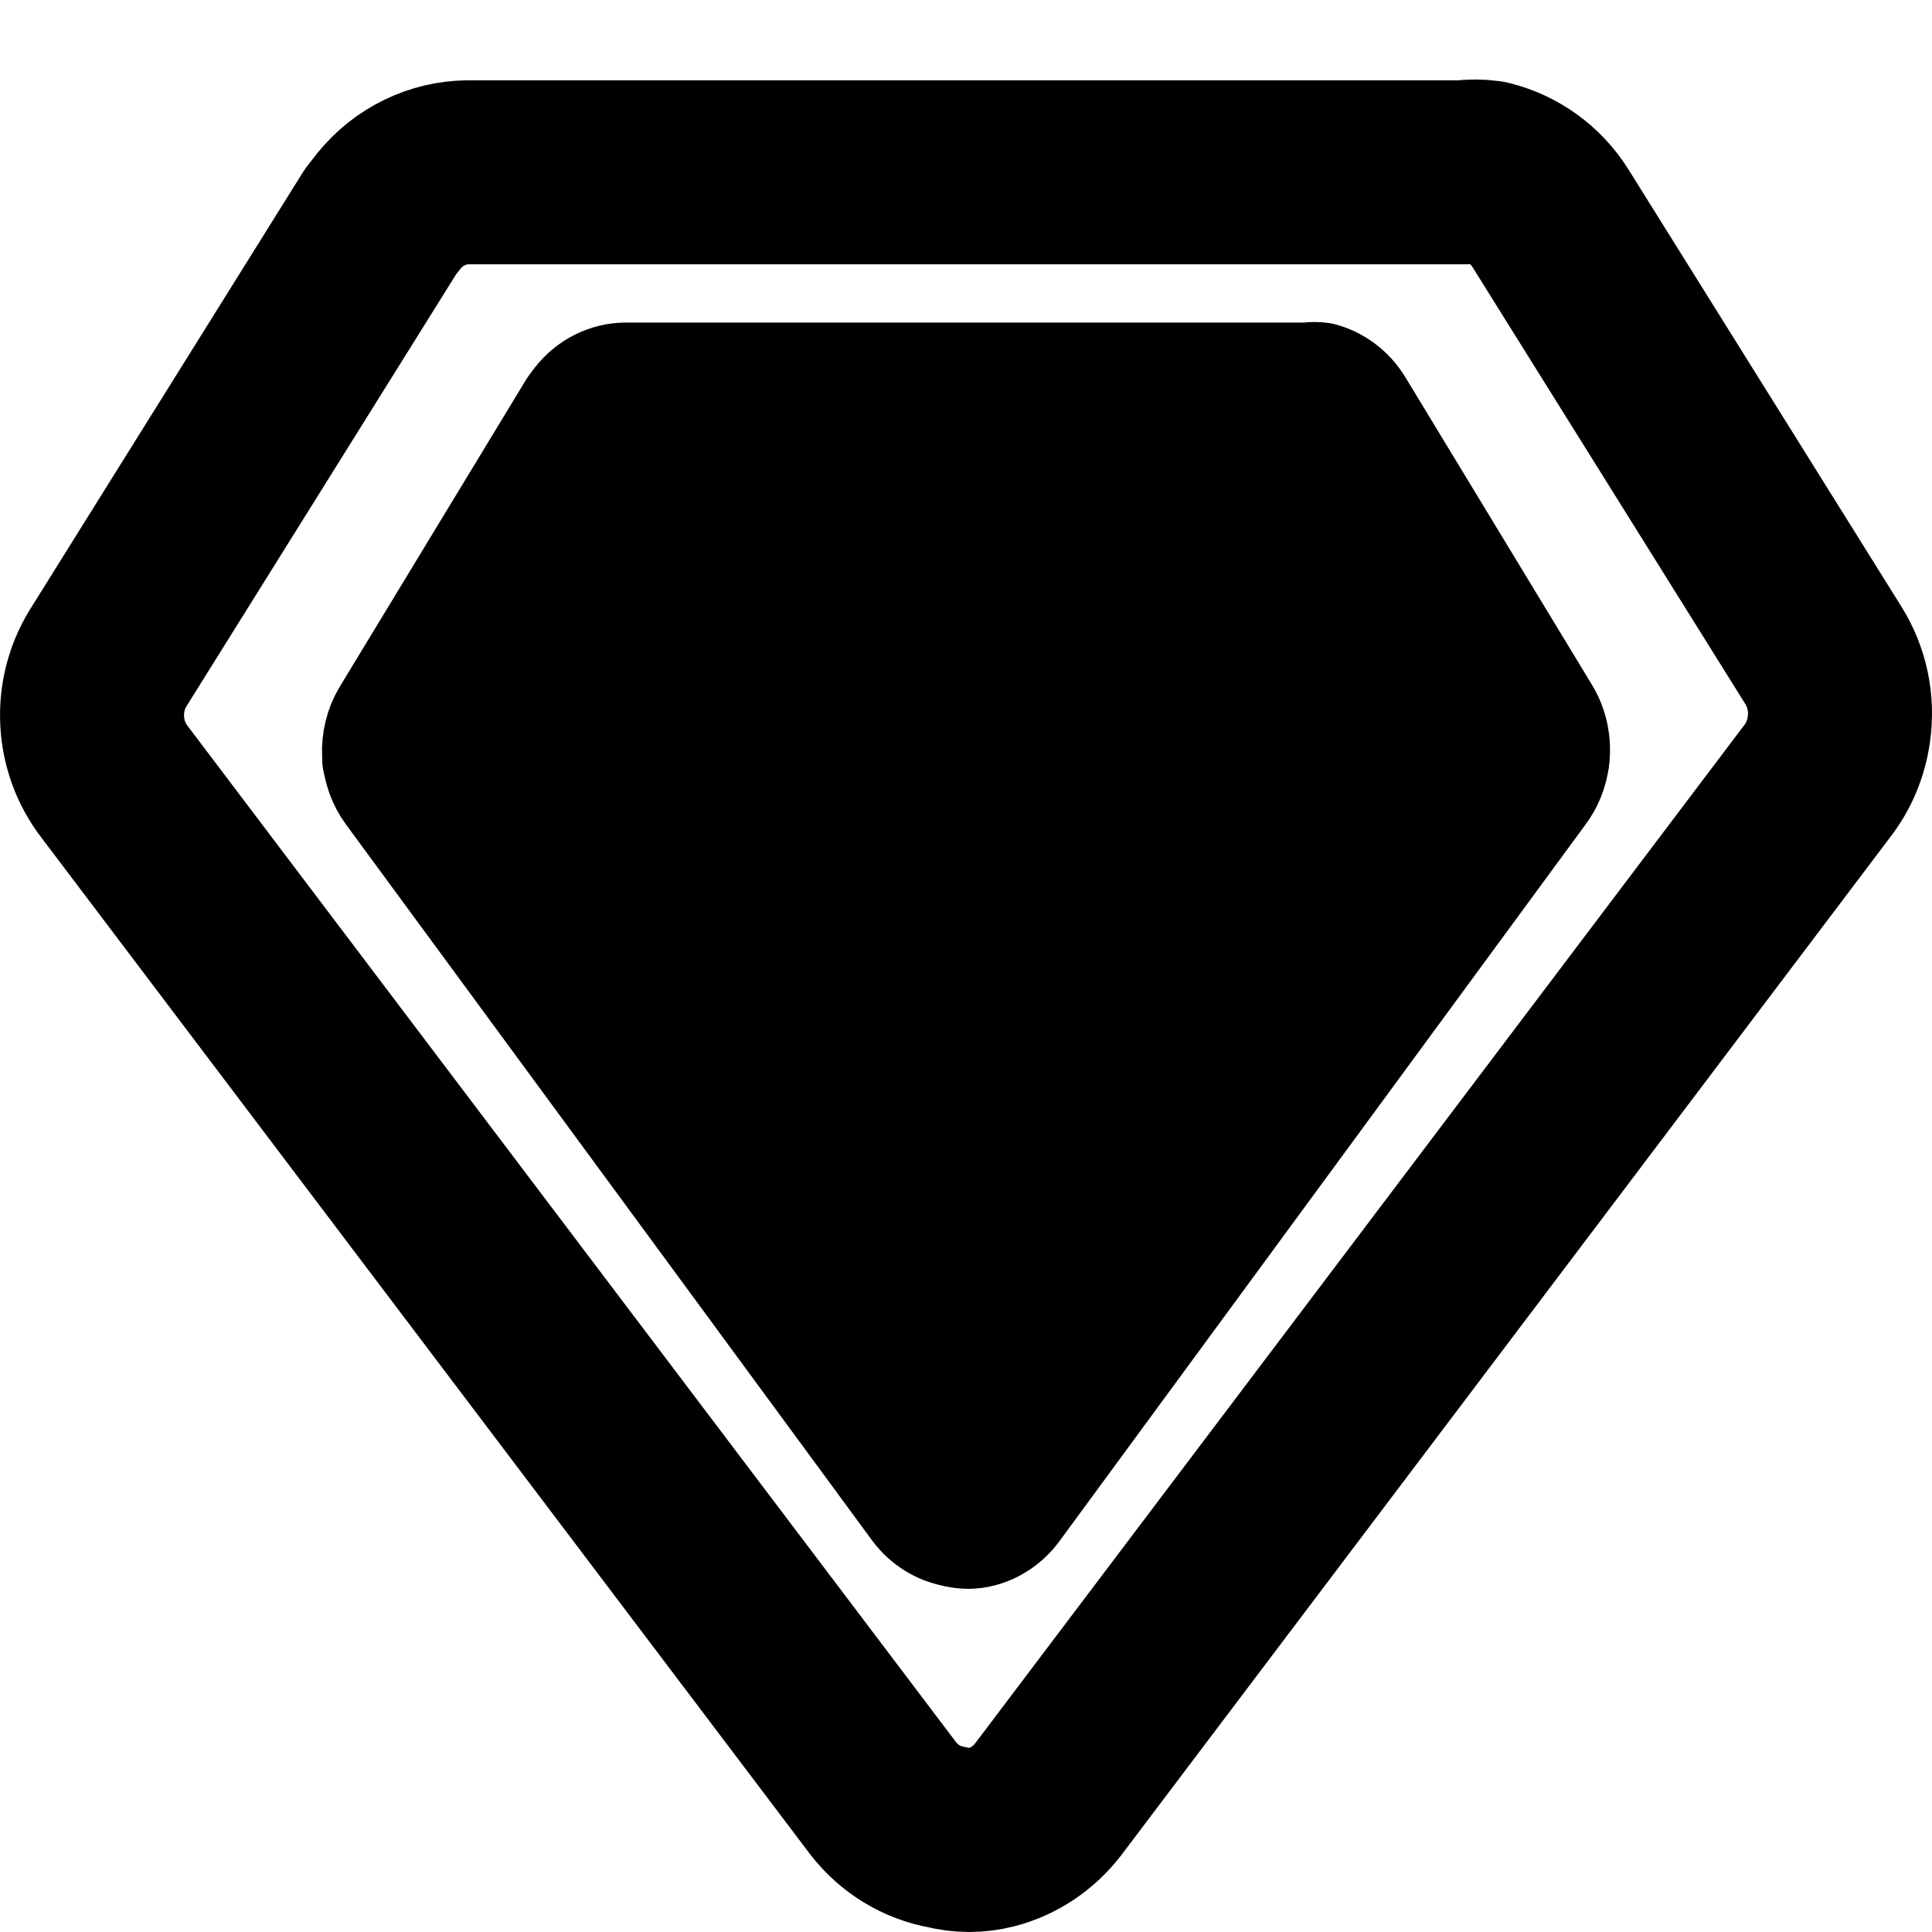
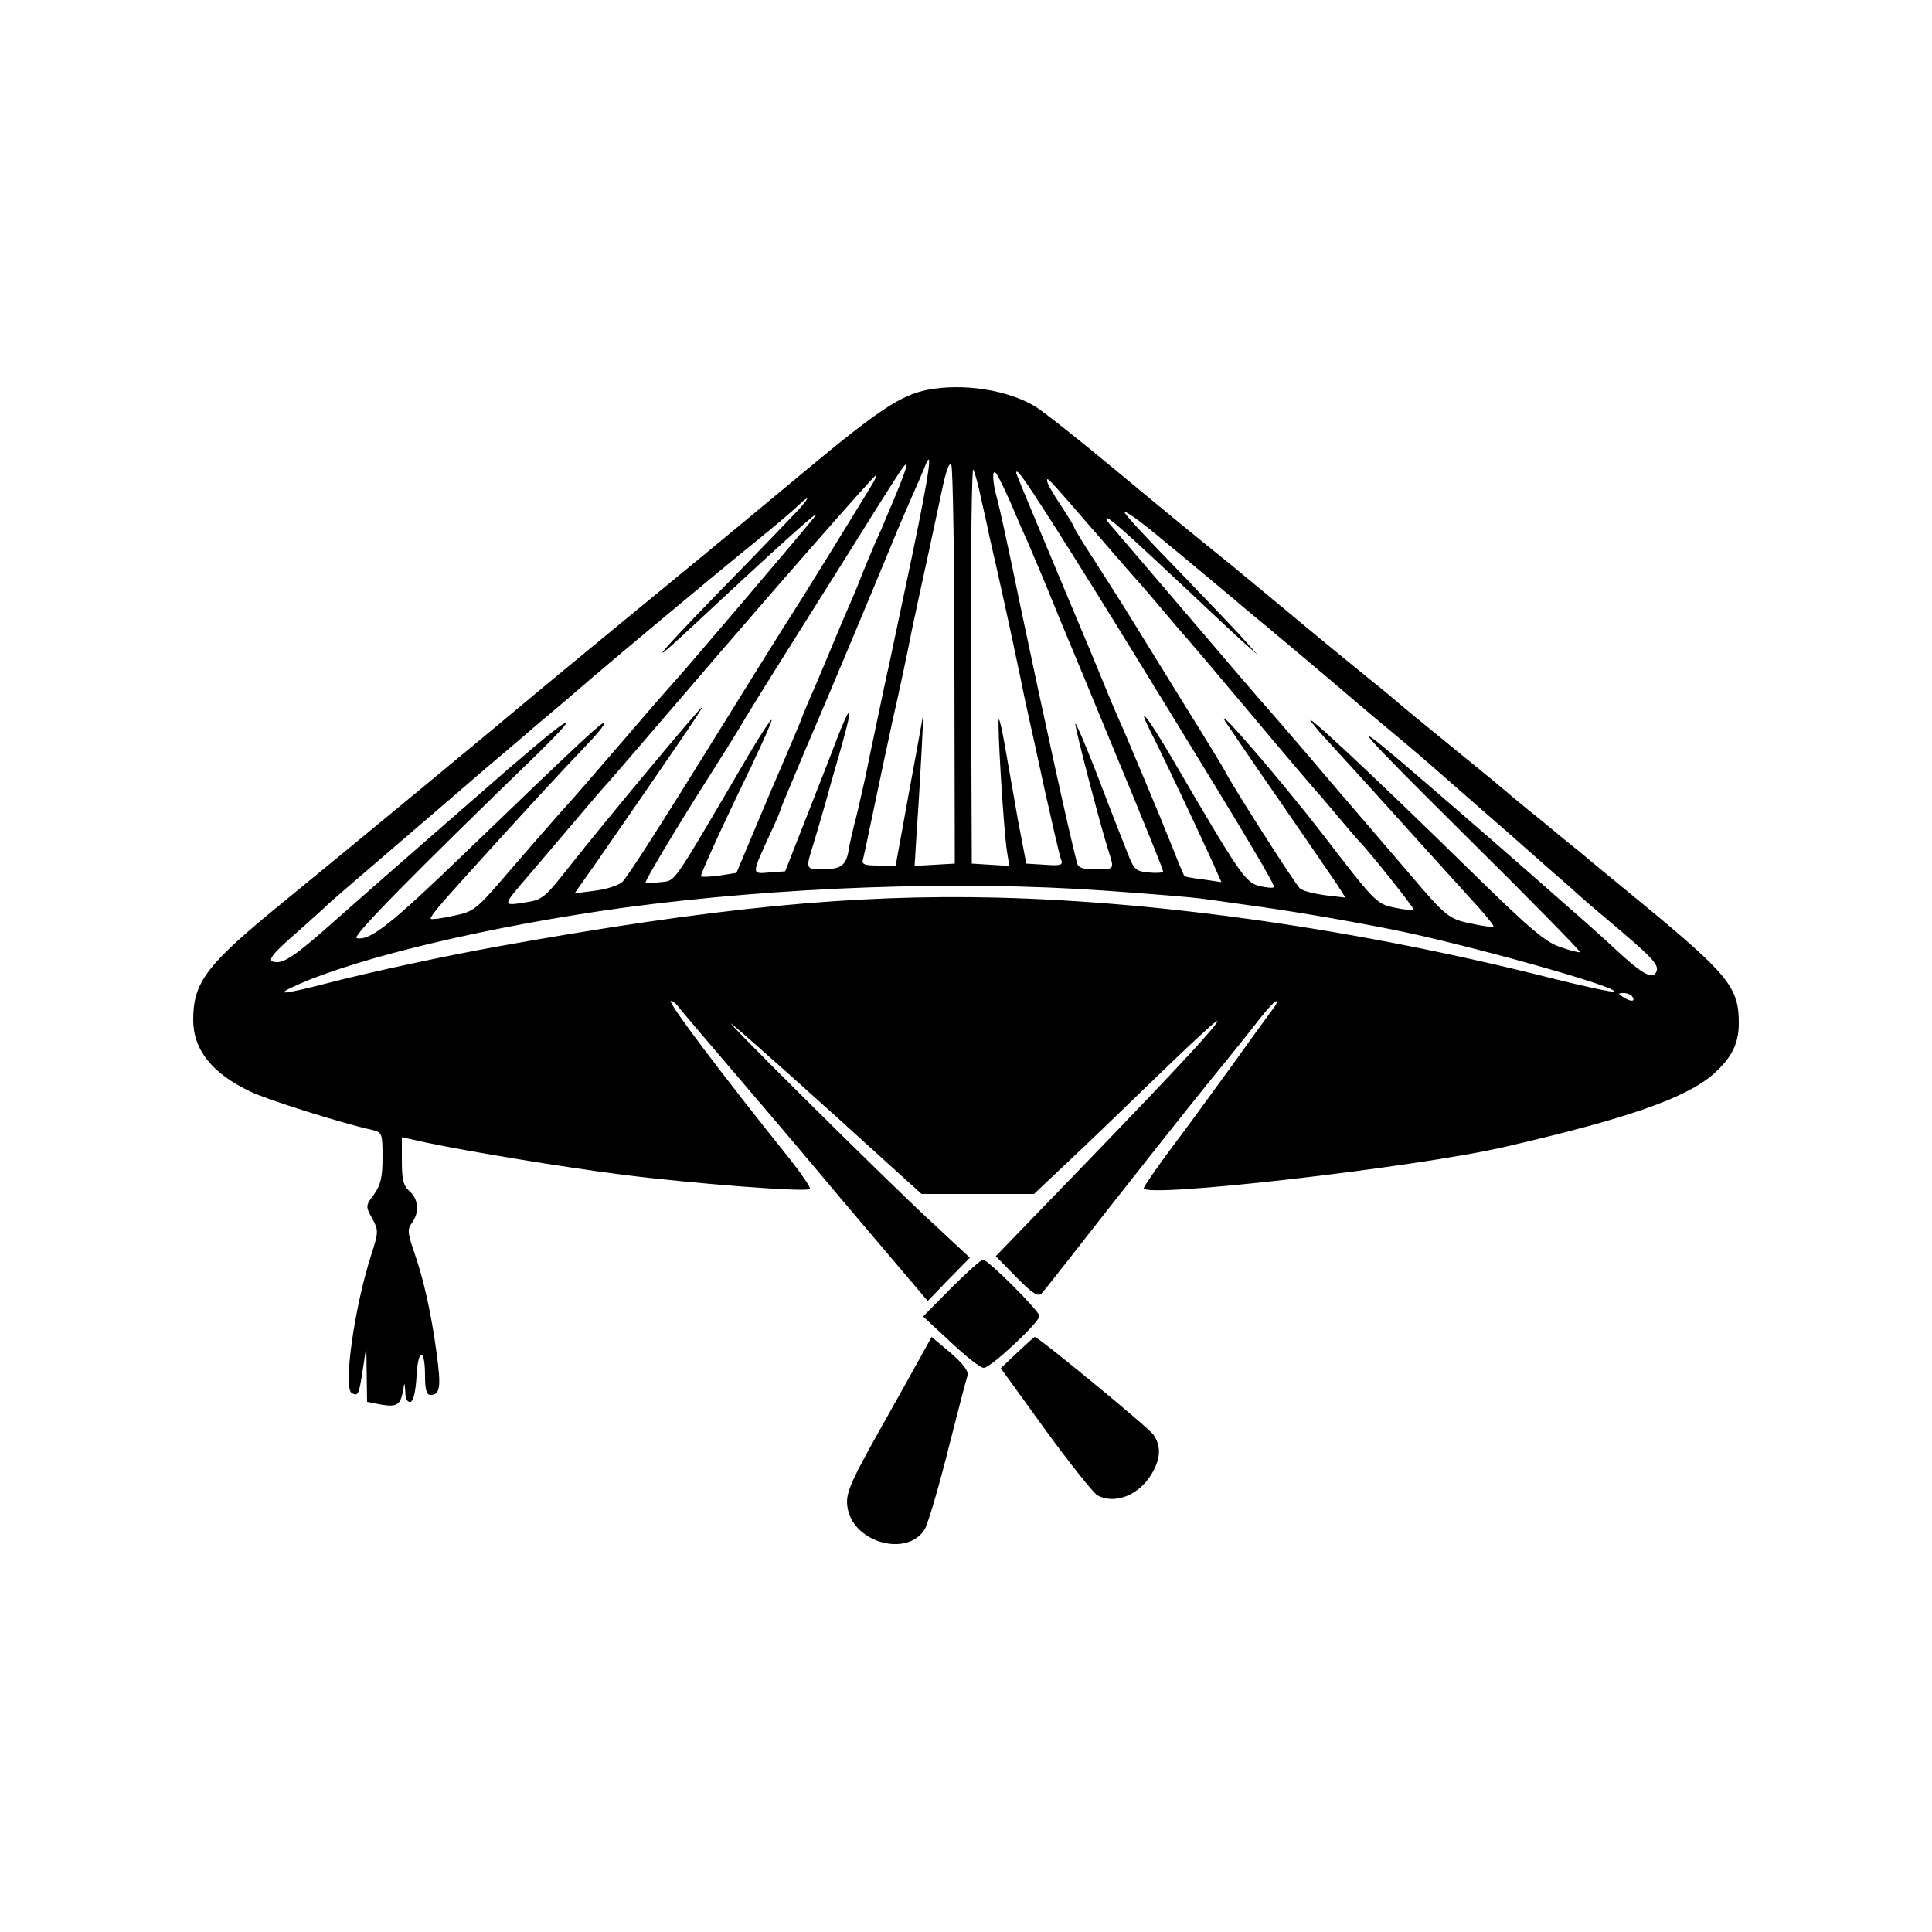
- <svg xmlns="http://www.w3.org/2000/svg" width="21" height="21" viewBox="0 0 21 21" fill="none">
-   <path d="M16.992 8.267C16.973 8.414 16.917 8.553 16.829 8.669L11.109 16.461C11.003 16.602 10.856 16.704 10.69 16.748C10.581 16.777 10.467 16.777 10.358 16.748C10.172 16.714 10.004 16.609 9.886 16.453L4.166 8.669C4.067 8.536 4.01 8.374 4.001 8.205C3.993 8.037 4.034 7.869 4.119 7.726L6.147 4.384L6.208 4.302C6.28 4.21 6.37 4.136 6.472 4.085C6.574 4.034 6.685 4.007 6.797 4.006H14.197C14.256 3.998 14.316 3.998 14.375 4.006C14.57 4.055 14.739 4.181 14.848 4.359L16.876 7.702C16.978 7.869 17.019 8.07 16.992 8.267Z" fill="black" stroke="black" stroke-linecap="round" stroke-linejoin="round" />
-   <path d="M12.046 4.031L13.152 8.267L10.69 16.739M10.358 16.748L7.532 8.267L8.949 4.031M4.003 8.267H16.992Z" fill="black" />
-   <path d="M12.046 4.031L13.152 8.267L10.69 16.739M10.358 16.748L7.532 8.267L8.949 4.031M4.003 8.267H16.992" stroke="black" stroke-linecap="round" stroke-linejoin="round" />
-   <path d="M19.988 7.924C19.96 8.133 19.878 8.33 19.75 8.494L11.39 19.562C11.235 19.762 11.021 19.906 10.778 19.969C10.619 20.01 10.452 20.01 10.292 19.969C10.02 19.921 9.775 19.772 9.602 19.55L1.242 8.494C1.098 8.306 1.014 8.076 1.002 7.836C0.989 7.597 1.049 7.359 1.173 7.156L4.137 2.408L4.228 2.292C4.333 2.162 4.464 2.057 4.613 1.985C4.762 1.912 4.924 1.874 5.088 1.873H15.903C15.99 1.861 16.078 1.861 16.164 1.873C16.448 1.942 16.696 2.121 16.854 2.374L19.818 7.121C19.968 7.359 20.028 7.644 19.988 7.924Z" stroke="black" stroke-width="2" stroke-linecap="round" stroke-linejoin="round" />
+ <svg xmlns="http://www.w3.org/2000/svg" version="1.0" width="500pt" height="500pt" viewBox="0 0 500 500" preserveAspectRatio="xMidYMid meet">
+   <g transform="translate(0,500) scale(0.1,-0.1)" fill="#000000" stroke="none">
+     <path d="M2400 3991 c-70 -14 -128 -53 -325 -217 -261 -217 -251 -208 -465 -384 -101 -83 -205 -169 -230 -190 -119 -100 -459 -381 -645 -533 -200 -163 -235 -208 -235 -306 0 -78 49 -139 148 -186 46 -22 234 -81 314 -99 27 -6 28 -9 28 -72 0 -51 -5 -71 -22 -95 -22 -29 -22 -31 -5 -62 17 -31 17 -35 -3 -97 -43 -134 -72 -341 -50 -355 17 -10 19 -4 29 61 l9 59 1 -71 1 -72 36 -7 c41 -7 50 -1 57 35 4 24 4 24 6 -3 0 -18 6 -27 14 -25 7 3 13 28 15 67 4 73 22 74 22 0 0 -36 4 -49 14 -49 25 0 28 19 16 108 -14 103 -33 190 -59 264 -16 47 -17 57 -5 73 20 27 17 62 -6 82 -16 14 -20 30 -20 79 l0 61 63 -14 c115 -24 351 -63 507 -83 181 -23 477 -46 486 -37 3 3 -23 41 -58 85 -166 207 -308 395 -302 401 2 2 10 -3 17 -11 6 -9 84 -100 172 -203 88 -103 176 -207 195 -230 19 -23 90 -107 158 -187 l123 -145 54 56 55 56 -102 95 c-117 108 -559 547 -513 509 47 -39 226 -199 395 -353 l95 -86 145 0 146 0 54 51 c30 28 109 103 175 167 202 196 259 248 243 224 -21 -31 -141 -159 -452 -480 l-119 -123 54 -55 c41 -42 56 -51 65 -41 6 6 87 109 179 227 93 118 209 265 258 325 50 61 106 131 126 157 20 26 40 47 44 47 5 1 -1 -11 -13 -26 -12 -16 -60 -82 -107 -148 -48 -66 -117 -161 -155 -211 -37 -50 -68 -95 -68 -99 0 -27 707 54 935 107 320 74 467 126 539 188 48 43 66 79 66 133 0 92 -27 125 -255 313 -71 58 -141 116 -155 128 -14 11 -62 50 -105 86 -44 35 -82 67 -85 70 -3 3 -66 55 -140 115 -74 60 -137 112 -140 115 -3 3 -41 35 -85 70 -44 36 -136 111 -205 169 -69 57 -134 111 -145 120 -98 79 -142 115 -295 242 -96 80 -191 155 -211 167 -71 43 -187 61 -279 43z m-39 -427 c-28 -131 -59 -282 -71 -334 -11 -52 -29 -138 -40 -190 -10 -52 -26 -120 -33 -150 -8 -30 -18 -71 -21 -92 -7 -39 -20 -48 -72 -48 -38 0 -39 3 -20 62 7 24 19 63 26 88 7 25 17 59 21 75 40 138 50 177 46 181 -2 2 -16 -29 -31 -68 -15 -40 -52 -134 -81 -208 l-53 -135 -41 -3 c-47 -4 -47 -7 4 104 14 30 25 56 25 59 0 2 28 68 61 147 70 163 174 412 226 538 19 47 44 104 54 127 11 24 24 55 30 69 25 67 16 -1 -30 -222z m109 -290 l1 -509 -52 -3 -52 -3 6 98 c4 54 9 143 12 198 l5 100 -19 -105 c-11 -58 -27 -147 -36 -197 l-17 -93 -45 0 c-37 0 -44 3 -39 18 2 9 14 64 26 122 12 58 35 166 51 240 17 74 39 178 49 230 11 52 29 136 40 185 11 50 27 127 37 173 11 53 20 78 25 69 4 -8 8 -244 8 -523z m-156 435 c-19 -46 -41 -97 -49 -114 -7 -16 -23 -54 -35 -84 -11 -30 -30 -73 -40 -96 -10 -23 -28 -66 -40 -95 -12 -29 -30 -72 -40 -95 -10 -23 -29 -66 -40 -96 -12 -29 -32 -76 -44 -104 -12 -27 -44 -103 -71 -167 l-49 -117 -44 -7 c-23 -3 -45 -4 -48 -2 -2 3 39 94 91 203 53 108 94 199 92 202 -3 2 -40 -56 -82 -129 -179 -305 -166 -286 -205 -291 -19 -2 -37 -3 -39 -1 -3 3 76 136 167 279 28 44 62 98 75 120 27 46 70 115 262 420 168 269 167 266 171 262 2 -2 -12 -41 -32 -88z m225 1 c7 -30 17 -75 22 -100 29 -126 52 -231 79 -360 6 -30 15 -73 20 -95 5 -22 25 -112 44 -201 20 -88 38 -169 42 -178 6 -15 0 -17 -42 -14 l-48 3 -22 115 c-11 63 -26 148 -33 188 -7 40 -14 72 -16 70 -5 -4 13 -294 21 -341 l6 -38 -49 3 -48 3 -2 520 c-1 286 2 511 6 500 5 -11 14 -45 20 -75z m76 -10 c15 -36 36 -84 47 -108 10 -23 46 -108 79 -190 34 -81 88 -212 121 -292 111 -268 148 -360 148 -365 0 -4 -17 -5 -37 -3 -33 3 -38 7 -54 48 -10 25 -44 111 -75 193 -31 81 -59 146 -61 144 -3 -4 66 -269 87 -333 14 -44 14 -44 -34 -44 -34 0 -46 4 -49 18 -19 72 -83 363 -147 667 -27 132 -54 256 -60 276 -12 44 -13 77 -2 64 5 -6 21 -39 37 -75z m108 -52 c81 -128 126 -199 300 -483 204 -332 278 -457 274 -461 -3 -3 -20 -1 -38 3 -36 10 -48 26 -226 331 -63 108 -95 147 -54 66 25 -48 125 -260 158 -333 l24 -54 -47 7 c-26 3 -48 7 -49 9 -1 1 -14 31 -28 67 -38 96 -116 280 -131 315 -8 17 -30 68 -49 115 -19 47 -53 128 -75 180 -114 272 -152 363 -152 366 0 14 18 -11 93 -128z m-474 85 c-29 -48 -143 -233 -184 -298 -45 -70 -120 -191 -200 -320 -164 -265 -239 -381 -254 -397 -9 -9 -40 -19 -70 -23 l-54 -7 62 88 c191 276 272 394 268 394 -5 0 -254 -299 -347 -417 -59 -75 -67 -82 -108 -88 -64 -10 -64 -12 11 75 12 14 58 68 102 120 44 52 88 104 99 115 10 11 99 115 198 230 227 265 490 565 495 565 3 0 -5 -17 -18 -37z m592 -118 c57 -66 106 -122 109 -125 3 -3 30 -34 60 -70 30 -36 57 -67 60 -70 3 -3 77 -90 165 -195 87 -104 162 -192 165 -195 3 -3 30 -34 60 -70 30 -36 57 -67 60 -70 20 -19 142 -172 139 -175 -3 -2 -25 1 -50 6 -47 10 -50 13 -189 194 -103 133 -280 339 -249 288 8 -12 70 -104 139 -203 69 -100 136 -198 149 -217 l23 -36 -52 6 c-29 4 -58 11 -66 18 -11 9 -178 270 -194 304 -3 6 -49 82 -104 170 -54 88 -117 189 -139 225 -22 36 -64 102 -93 147 -30 46 -54 85 -54 88 0 3 -16 29 -35 58 -19 28 -35 56 -35 62 0 11 -6 18 131 -140z m-777 63 c-16 -17 -74 -77 -129 -134 -209 -213 -279 -291 -169 -189 254 237 362 334 344 310 -15 -21 -360 -426 -370 -435 -3 -3 -48 -54 -100 -115 -131 -152 -149 -173 -196 -225 -22 -25 -80 -91 -128 -147 -84 -98 -89 -102 -142 -113 -31 -7 -57 -10 -59 -8 -4 3 21 34 93 113 109 121 244 268 299 325 34 35 60 66 57 69 -4 5 -52 -39 -357 -333 -197 -190 -249 -231 -284 -224 -14 3 147 166 469 478 42 41 75 76 73 79 -4 3 -40 -25 -145 -115 -68 -59 -384 -335 -448 -392 -95 -85 -132 -112 -154 -112 -31 0 -21 15 55 81 39 35 74 66 77 70 3 3 91 79 195 168 105 90 201 173 215 185 14 12 75 63 135 115 61 51 121 103 135 115 64 55 332 279 419 349 53 43 105 87 116 98 32 31 31 22 -1 -13z m951 -80 c11 -9 56 -46 100 -83 44 -37 89 -74 100 -84 41 -33 270 -226 275 -231 3 -3 32 -27 65 -55 90 -75 115 -96 165 -140 25 -22 79 -69 120 -105 41 -36 77 -67 80 -70 3 -3 41 -36 85 -75 44 -38 82 -72 85 -75 3 -3 34 -30 70 -60 115 -97 134 -116 127 -134 -9 -23 -36 -8 -107 58 -56 52 -73 66 -215 191 -115 101 -249 217 -345 299 -136 115 -101 75 164 -188 170 -168 307 -308 305 -310 -2 -2 -25 4 -51 13 -39 13 -81 49 -231 196 -262 257 -446 428 -412 385 11 -14 22 -27 25 -30 3 -3 50 -55 105 -115 177 -196 261 -289 303 -335 22 -25 39 -46 37 -48 -2 -2 -28 1 -58 8 -57 11 -66 19 -157 126 -14 16 -106 124 -205 239 -98 116 -182 212 -185 215 -3 3 -86 100 -184 215 -99 116 -189 221 -200 234 -12 13 -16 22 -10 20 12 -4 72 -59 219 -197 44 -42 100 -94 125 -117 l45 -40 -35 39 c-19 22 -96 102 -170 179 -74 76 -137 143 -139 150 -4 10 40 -21 104 -75z m-155 -903 c113 -8 223 -17 245 -20 22 -3 74 -10 115 -16 112 -15 254 -39 380 -64 184 -36 589 -149 577 -161 -3 -3 -76 13 -164 35 -491 124 -996 197 -1433 208 -374 9 -733 -26 -1295 -127 -127 -23 -321 -64 -440 -95 -118 -30 -136 -31 -76 -4 164 73 505 153 846 200 403 54 866 71 1245 44z m1365 -275 c8 -13 -5 -13 -25 0 -13 8 -13 10 2 10 9 0 20 -4 23 -10z" />
+     <path d="M2462 1667 l-73 -74 71 -66 c39 -37 77 -67 86 -67 18 0 144 118 144 134 0 13 -133 146 -146 146 -5 0 -42 -33 -82 -73z" />
+     <path d="M2374 1473 c-21 -38 -63 -113 -94 -168 -84 -150 -93 -172 -86 -210 17 -88 154 -125 199 -53 8 13 35 104 60 203 25 99 48 187 51 195 4 10 -11 30 -43 58 l-50 42 -37 -67z" />
+     <path d="M2632 1499 l-42 -40 115 -159 c64 -88 125 -164 135 -170 45 -24 106 0 139 53 25 41 27 74 6 104 -13 19 -298 253 -307 253 -2 0 -22 -19 -46 -41z" />
+   </g>
</svg>
